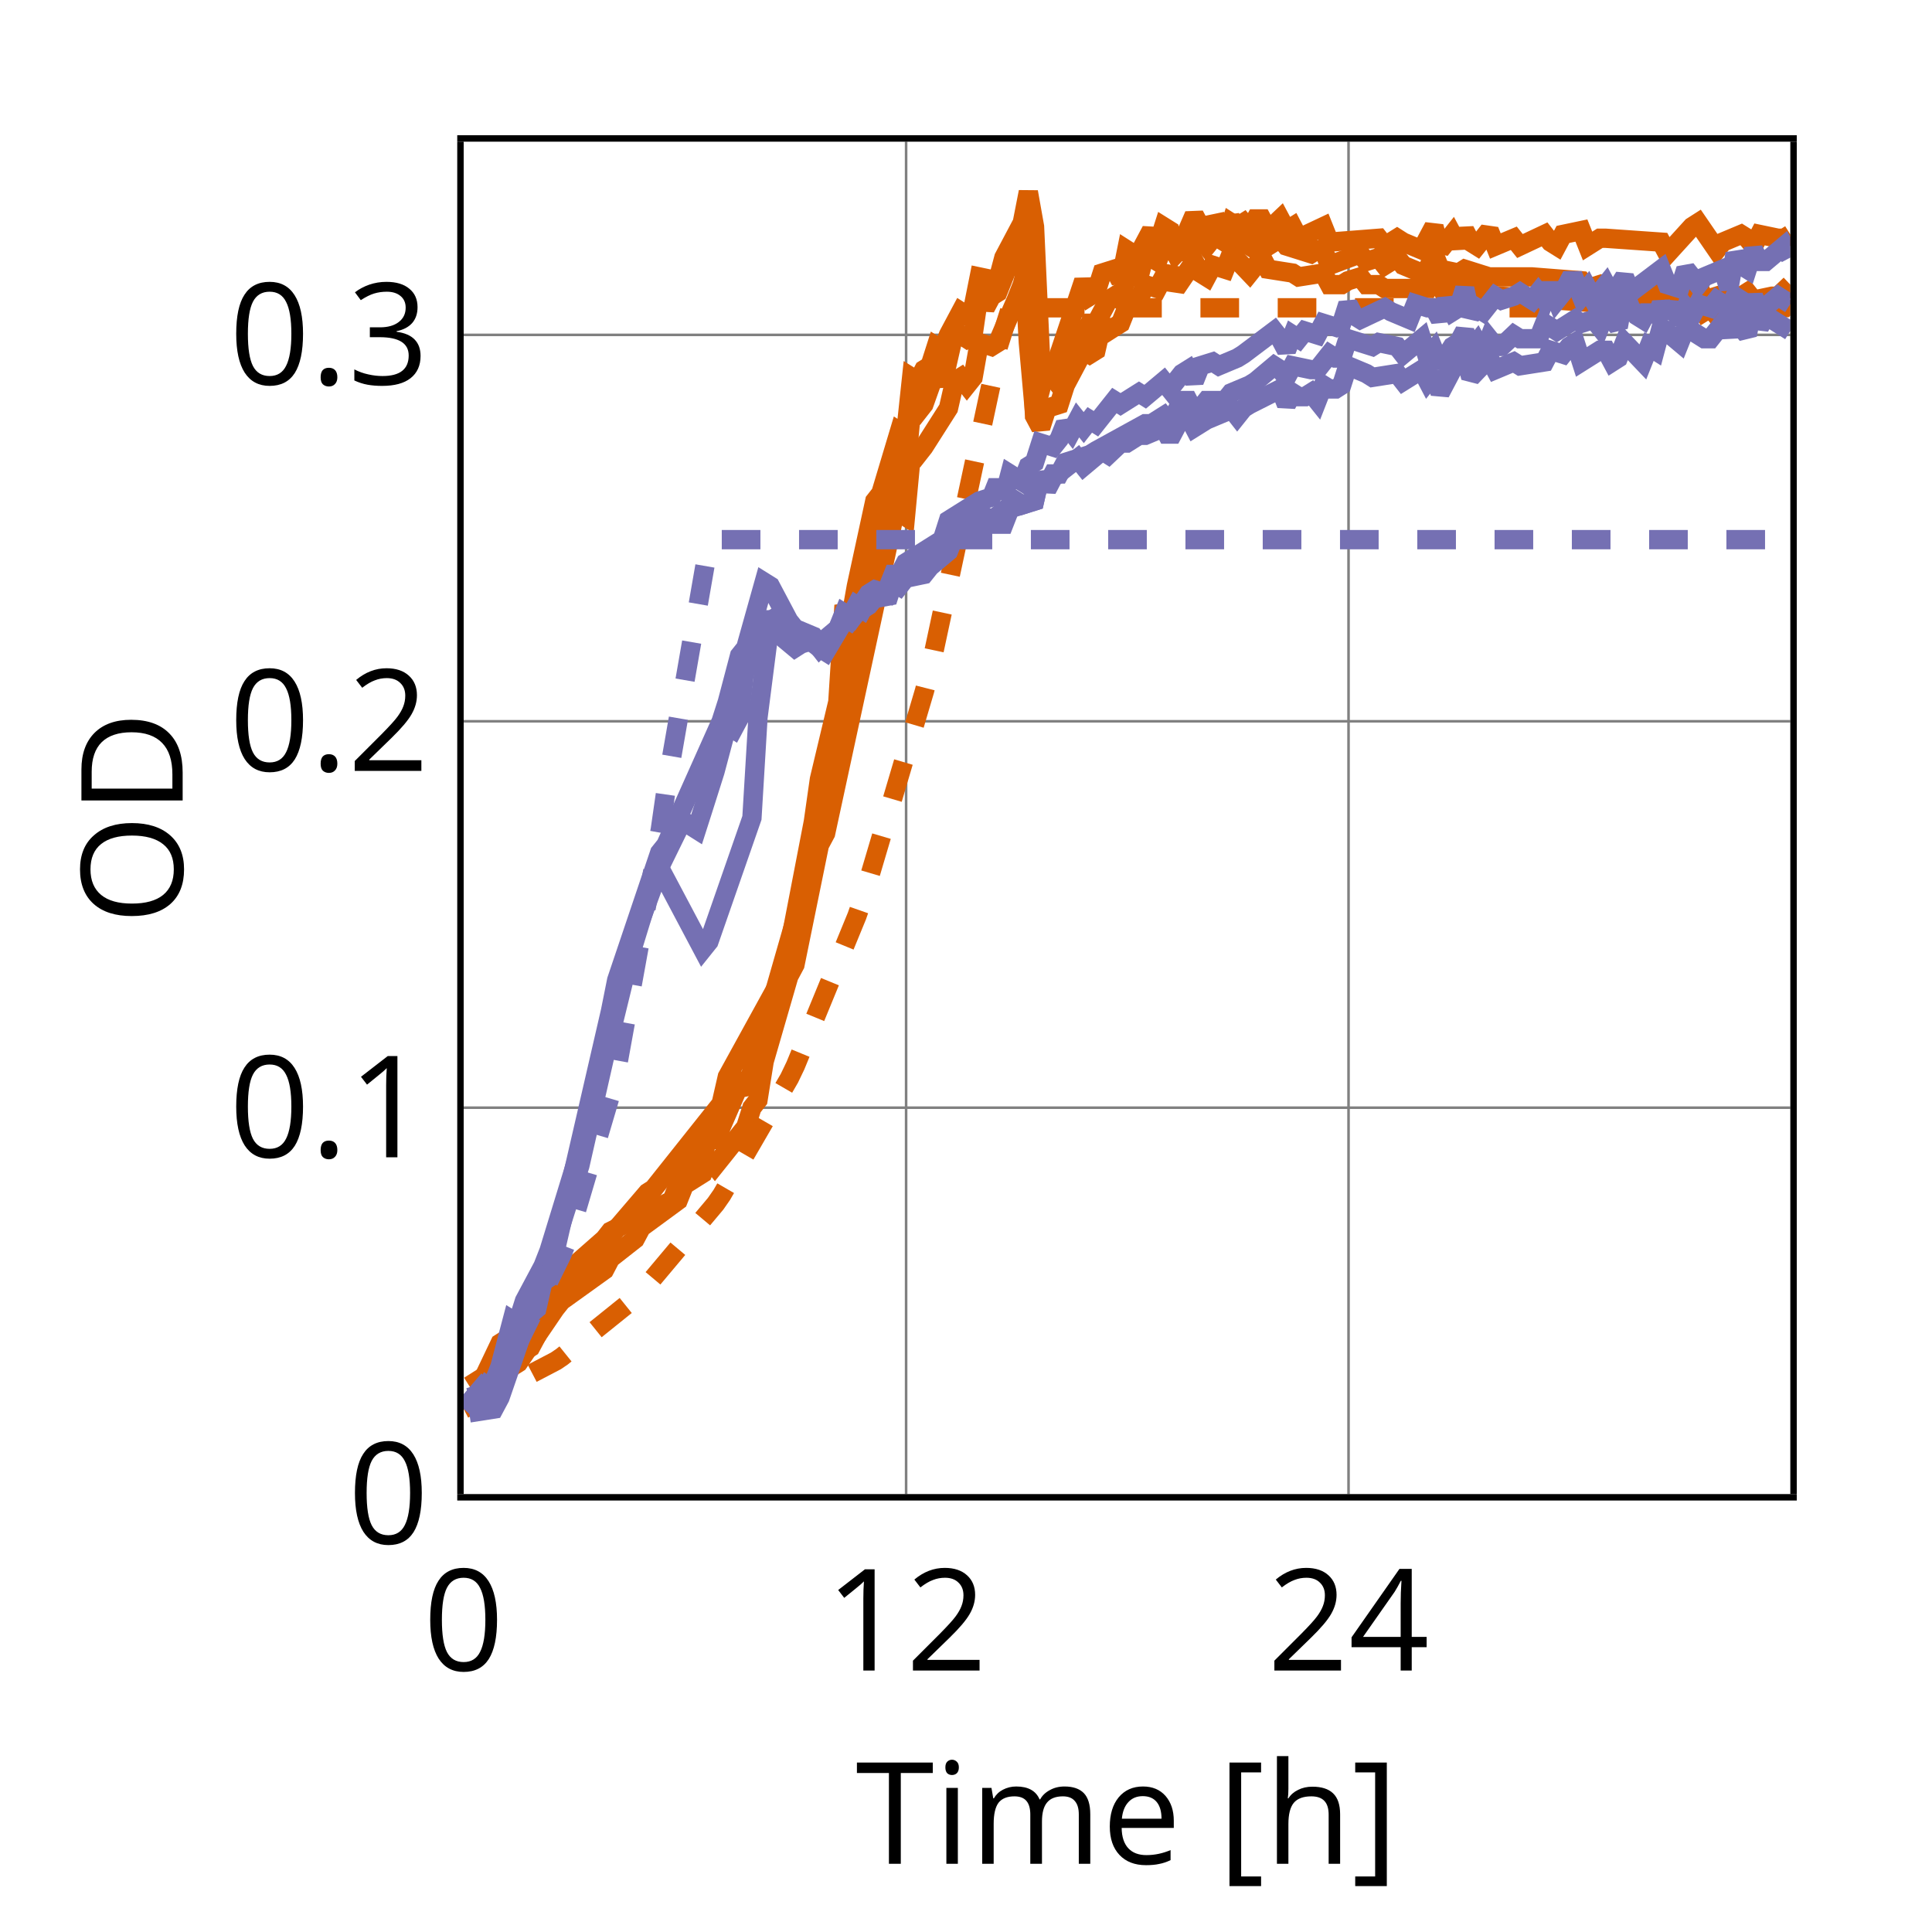
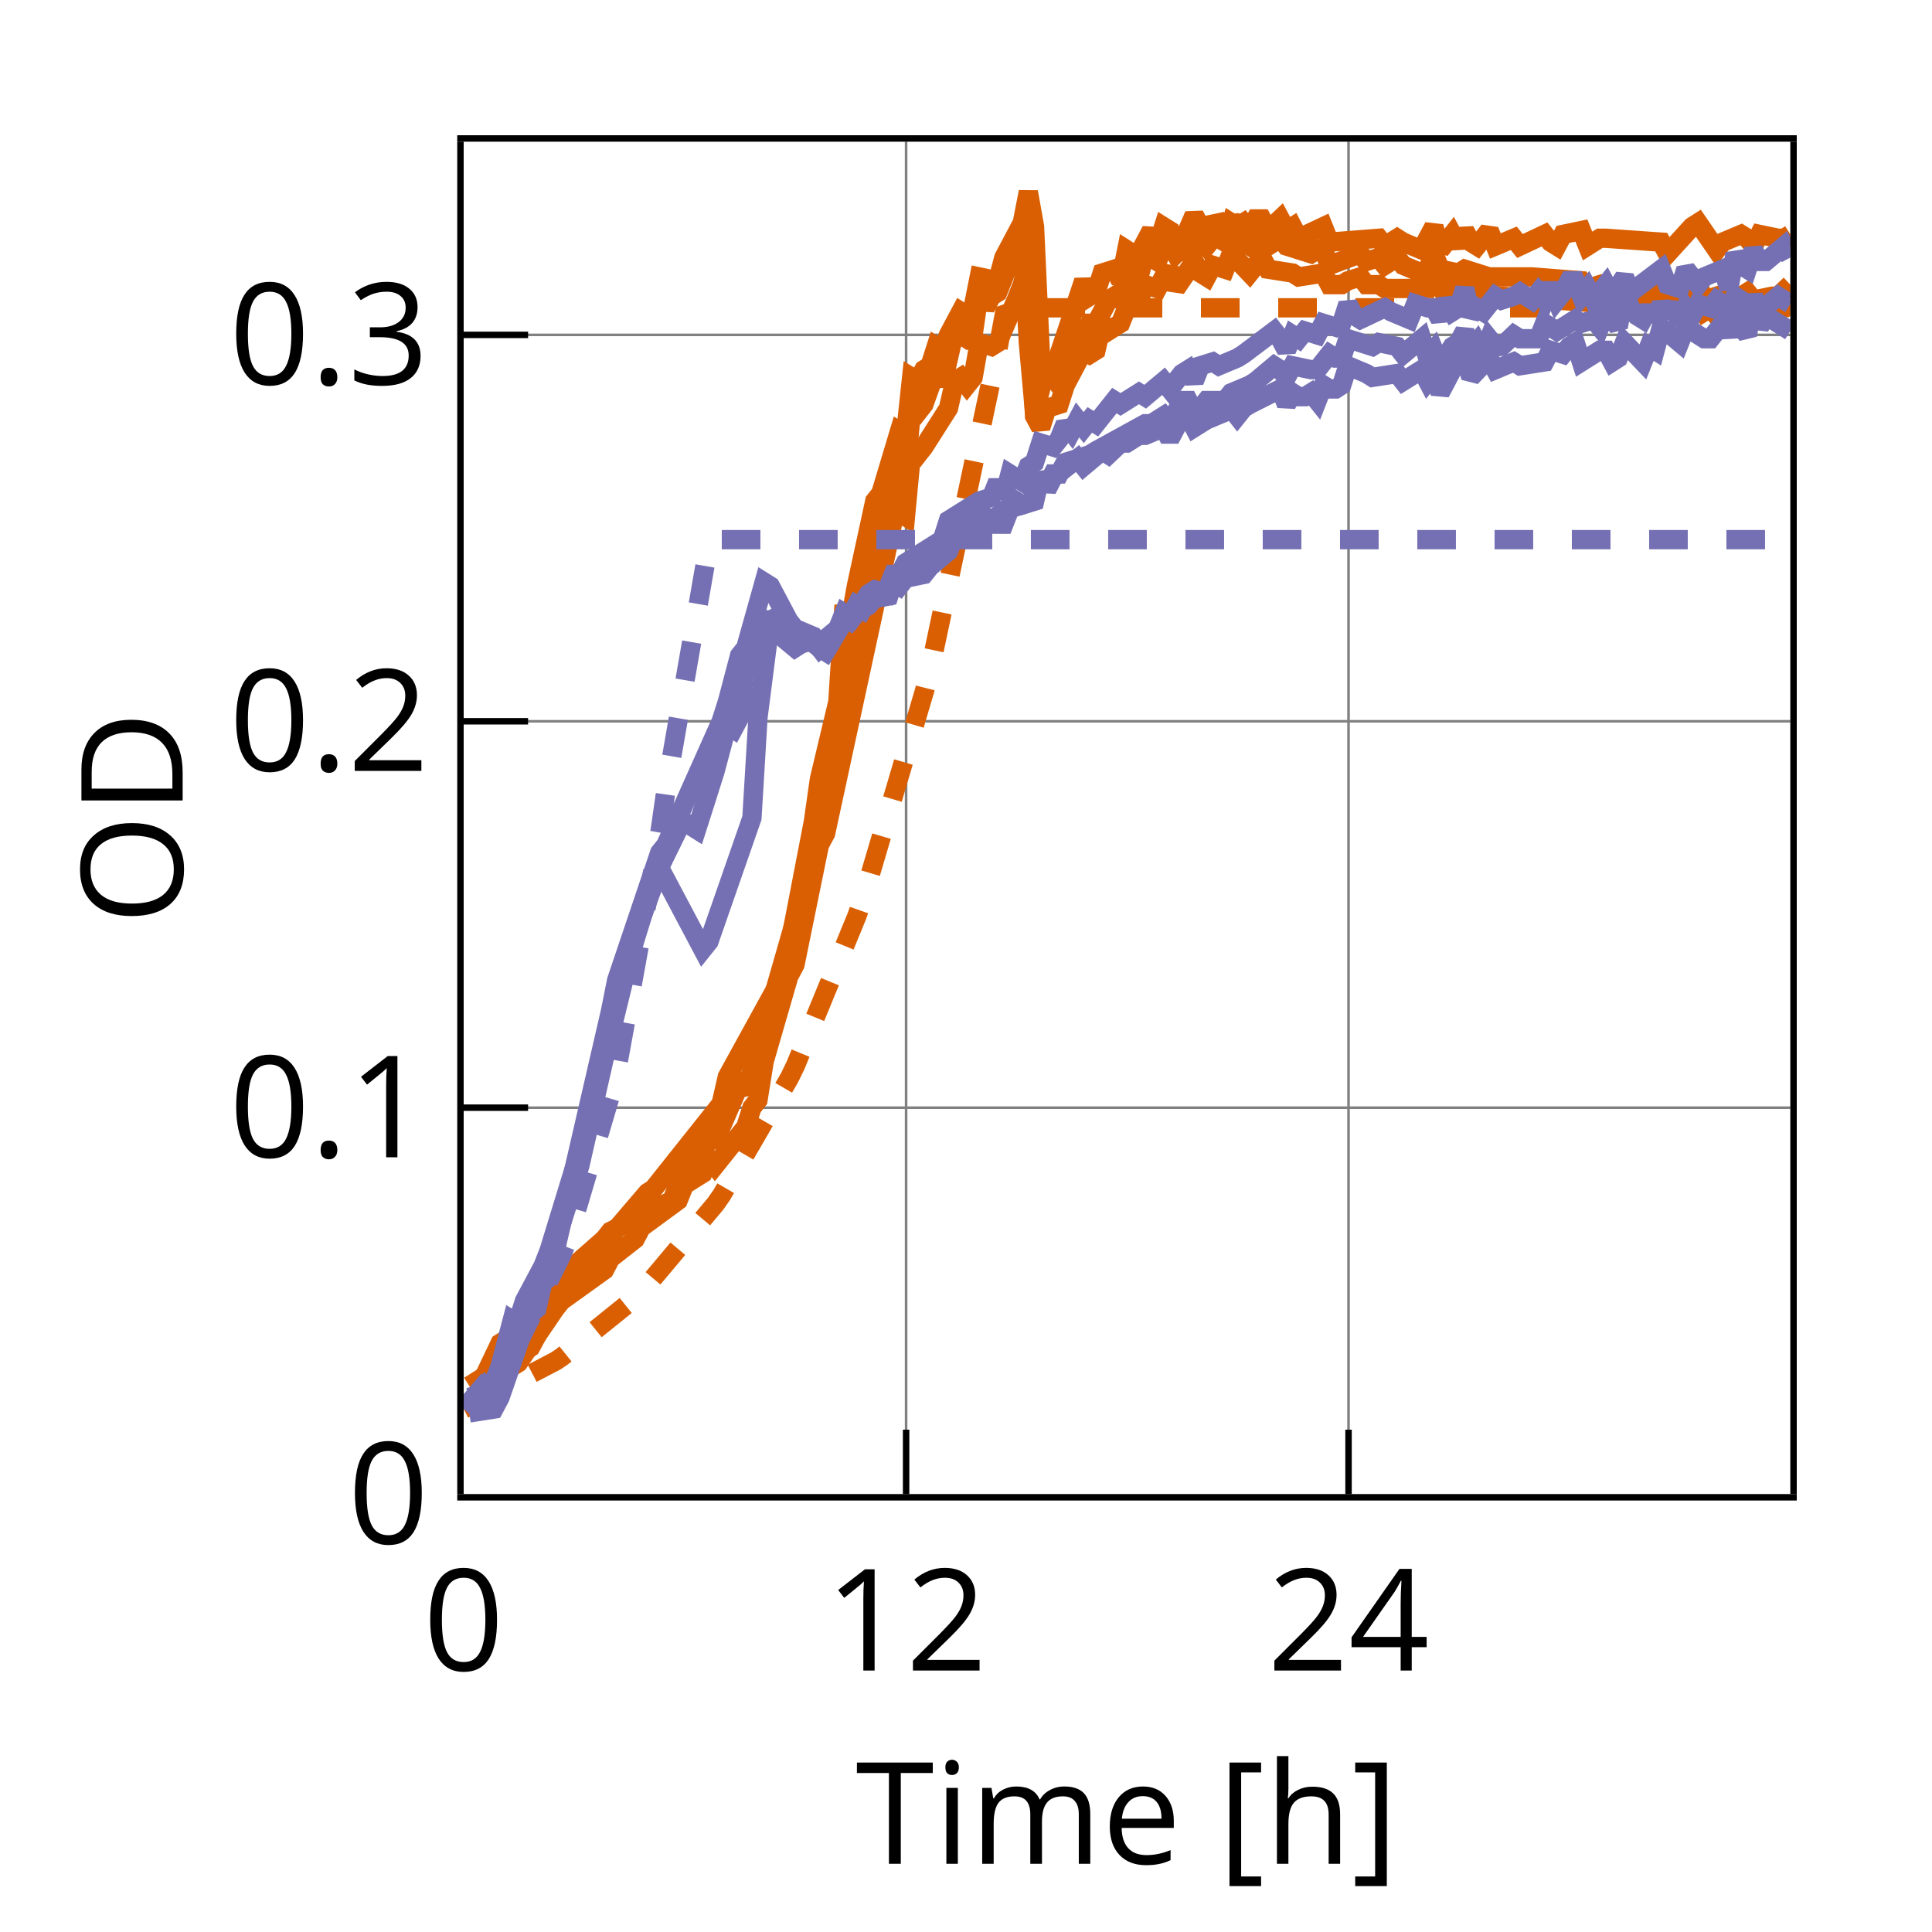
<svg xmlns="http://www.w3.org/2000/svg" class="main-svg" width="150" height="150" style="" viewBox="0 0 150 150">
  <rect x="0" y="0" width="150" height="150" style="fill: rgb(255, 255, 255); fill-opacity: 1;" />
-   <defs id="defs-ab59fe">
+   <defs id="defs-255ecd">
    <g class="clips">
-       <clipPath id="clipab59fexyplot" class="plotclip">
+       <clipPath id="clip255ecdxyplot" class="plotclip">
        <rect width="103" height="105" />
      </clipPath>
-       <clipPath class="axesclip" id="clipab59fex">
+       <clipPath class="axesclip" id="clip255ecdx">
        <rect x="36" y="0" width="103" height="150" />
      </clipPath>
-       <clipPath class="axesclip" id="clipab59fey">
+       <clipPath class="axesclip" id="clip255ecdy">
        <rect x="0" y="11" width="150" height="105" />
      </clipPath>
-       <clipPath class="axesclip" id="clipab59fexy">
+       <clipPath class="axesclip" id="clip255ecdxy">
        <rect x="36" y="11" width="103" height="105" />
      </clipPath>
    </g>
    <g class="gradients" />
    <g class="patterns" />
  </defs>
  <g class="bglayer" />
  <g class="layer-below">
    <g class="imagelayer" />
    <g class="shapelayer" />
  </g>
  <g class="cartesianlayer">
    <g class="subplot xy">
      <g class="layer-subplot">
        <g class="shapelayer" />
        <g class="imagelayer" />
      </g>
      <g class="minor-gridlayer">
        <g class="x" />
        <g class="y" />
      </g>
      <g class="gridlayer">
        <g class="x">
          <path class="xgrid crisp" transform="translate(70.35,0)" d="M0,11v105" style="stroke: rgb(128, 128, 128); stroke-opacity: 1; stroke-width: 0.2px;" />
          <path class="xgrid crisp" transform="translate(104.7,0)" d="M0,11v105" style="stroke: rgb(128, 128, 128); stroke-opacity: 1; stroke-width: 0.2px;" />
        </g>
        <g class="y">
          <path class="ygrid crisp" transform="translate(0,86)" d="M36,0h103" style="stroke: rgb(128, 128, 128); stroke-opacity: 1; stroke-width: 0.2px;" />
          <path class="ygrid crisp" transform="translate(0,56)" d="M36,0h103" style="stroke: rgb(128, 128, 128); stroke-opacity: 1; stroke-width: 0.2px;" />
          <path class="ygrid crisp" transform="translate(0,26)" d="M36,0h103" style="stroke: rgb(128, 128, 128); stroke-opacity: 1; stroke-width: 0.2px;" />
        </g>
      </g>
      <g class="zerolinelayer" />
      <g class="layer-between">
        <g class="shapelayer" />
        <g class="imagelayer" />
      </g>
      <path class="xlines-below" />
      <path class="ylines-below" />
      <g class="overlines-below" />
      <g class="xaxislayer-below" />
      <g class="yaxislayer-below" />
      <g class="overaxes-below" />
      <g class="overplot">
-         <g class="xy" transform="translate(36,11)" clip-path="url(#clipab59fexyplot)">
+         <g class="xy" transform="translate(36,11)" clip-path="url(#clip255ecdxyplot)">
          <g class="scatterlayer mlayer">
-             <g class="trace scatter trace6a350d" style="stroke-miterlimit: 2; opacity: 1;">
+             <g class="trace scatter trace15a59f" style="stroke-miterlimit: 2; opacity: 1;">
              <g class="fills" />
              <g class="errorbars" />
              <g class="lines">
                <path class="js-line" d="M0.43,97.5L0.91,97.8L1.39,96.3L2.82,93.3L3.29,93L4.25,92.7L4.72,92.1L5.2,91.8L5.68,90.6L7.11,88.8L7.59,88.2L8.06,88.2L8.54,87.3L10.93,85.2L11.4,84.6L16.17,82.2L16.65,81L18.08,78.9L18.56,79.2L19.04,76.5L19.51,78L19.99,76.5L21.42,73.2L21.9,73.8L28.1,52.2L28.58,47.4L30.49,41.7L30.96,37.2L32.39,31.8L32.87,29.4L33.83,25.8L34.3,25.8L34.78,20.7L35.26,21L35.73,20.4L36.69,17.7L37.16,18.9L38.12,14.7L38.6,15L39.07,15.3L39.55,15L40.03,11.7L40.5,12.9L40.98,12L41.46,11.7L41.94,10.5L43.37,6.9L43.84,15.6L44.32,21L44.8,19.2L45.28,16.8L45.75,17.7L46.23,16.5L48.14,10.8L48.61,12L49.09,11.7L49.57,10.2L50.52,9.9L51,10.8L51.48,8.4L51.95,8.7L52.43,8.7L53.39,6.9L53.86,8.1L54.34,6.6L54.82,6.9L55.29,9L56.72,5.7L57.2,6.6L58.63,6.3L59.11,7.2L59.59,6L60.06,6.6L60.54,6.3L61.02,6.9L61.5,6L61.97,6L62.45,6.9L63.4,6L63.88,6.9L64.36,6.6L64.83,7.5L66.74,6.6L67.22,7.8L71.04,7.5L71.51,8.1L72.47,7.5L72.94,7.8L74.38,8.4L74.85,7.5L75.33,6.6L75.81,8.4L76.76,7.2L77.24,8.1L77.72,6.9L78.19,7.8L78.67,8.1L79.15,7.5L79.62,6.9L80.1,8.1L81.53,7.5L82.01,8.1L83.92,7.2L84.39,7.8L84.87,8.1L85.35,7.2L86.78,6.9L87.26,8.1L88.21,7.5L88.69,7.5L92.98,7.8L93.46,8.7L95.37,6.6L95.84,6.3L97.28,8.4L97.75,7.8L99.18,7.2L99.66,7.5L100.14,8.1L100.61,7.2L102.05,7.5L102.52,7.5L103,7.2" style="vector-effect: none; fill: none; stroke: rgb(217, 95, 2); stroke-opacity: 1; stroke-width: 1.5px; opacity: 1;" />
              </g>
              <g class="points" />
              <g class="text" />
            </g>
-             <g class="trace scatter trace5ef911" style="stroke-miterlimit: 2; opacity: 1;">
+             <g class="trace scatter trace56b280" style="stroke-miterlimit: 2; opacity: 1;">
              <g class="fills" />
              <g class="errorbars" />
              <g class="lines">
                <path class="js-line" d="M0.43,96.6L5.2,93.6L5.68,92.7L7.11,90.6L7.59,90L10.93,87.6L11.4,86.7L13.31,85.2L13.79,84.3L16.65,82.2L17.13,81L18.56,80.1L19.04,78.9L19.51,79.5L19.99,78.9L20.47,78.3L21.9,76.5L22.38,75L22.85,74.4L23.33,71.4L25.24,64.8L25.72,63.9L27.62,54.6L28.1,53.7L33.35,29.4L33.83,28.8L34.3,29.1L34.78,24L35.26,24.3L35.73,23.7L37.64,20.7L38.12,18.6L38.6,18.3L39.07,18.9L39.55,18.3L40.03,15.6L40.98,15.9L41.46,15.6L42.89,12.3L43.37,11.1L43.84,9.3L44.32,21.3L44.8,22.2L45.28,20.7L46.23,20.4L46.71,18.9L48.14,16.2L48.61,16.5L49.09,16.2L49.57,14.1L50.05,14.7L50.52,14.4L51,14.1L51.48,12.9L52.43,12.3L52.91,11.1L53.86,11.4L54.34,10.5L54.82,9.9L55.29,11.4L56.72,9.3L57.2,10.2L57.68,10.5L58.16,9.6L59.11,9.9L59.59,8.7L61.02,10.2L61.5,9.6L61.97,9L62.45,9.9L64.36,10.2L64.83,10.5L66.74,10.2L67.22,11.1L68.17,11.1L68.65,10.8L69.61,10.5L70.08,11.1L71.04,11.1L71.51,11.4L74.85,11.4L75.33,10.5L76.28,12L76.76,11.1L77.24,11.7L77.72,11.1L78.19,11.4L80.1,12L80.58,12L89.17,12.6L89.64,12.9L95.84,12.3L96.32,13.2L96.8,12.9L97.28,13.5L98.23,12.6L98.71,13.2L102.52,12.9L103,12.3" style="vector-effect: none; fill: none; stroke: rgb(217, 95, 2); stroke-opacity: 1; stroke-width: 1.5px; opacity: 1;" />
              </g>
              <g class="points" />
              <g class="text" />
            </g>
-             <g class="trace scatter trace0da580" style="stroke-miterlimit: 2; opacity: 1;">
+             <g class="trace scatter trace4e49b9" style="stroke-miterlimit: 2; opacity: 1;">
              <g class="fills" />
              <g class="errorbars" />
              <g class="lines">
                <path class="js-line" d="M0.43,98.4L3.77,95.1L4.25,94.8L5.68,92.7L6.16,90.9L7.11,90.3L7.59,89.4L14.27,81.6L14.74,81.3L19.99,74.7L20.47,72.6L24.76,64.8L25.24,62.7L27.15,52.8L27.62,49.5L29.05,43.5L29.53,36L30.01,37.2L30.49,34.5L31.92,27.9L32.39,27.3L33.83,22.5L34.3,22.8L34.78,18.3L35.26,18.6L35.73,17.7L36.21,17.4L36.69,15.9L37.16,16.2L37.64,15L38.6,13.2L39.07,13.5L39.55,12.9L40.03,10.5L41.46,10.8L41.94,9L43.37,6.3L43.84,3.9L44.32,6.6L44.8,17.1L45.75,18.3L46.23,17.7L48.61,14.1L49.09,14.1L50.05,12.3L50.52,12L51,12.3L51.48,10.5L52.43,10.5L52.91,8.7L53.86,9.3L54.34,8.1L54.82,7.8L55.29,8.7L56.72,7.2L57.2,7.5L57.68,8.1L58.16,7.5L58.63,7.5L59.11,7.8L59.59,6.3L60.06,6.6L60.54,7.8L61.02,8.1L61.5,7.5L61.97,7.2L62.45,8.1L63.4,7.5L63.88,8.1L65.79,8.7L66.27,8.4L66.74,8.4L67.22,9.6L69.61,8.7L70.08,9.3L71.04,9L71.51,9.6L72.47,9L72.94,9.6L74.38,10.2L74.85,9.9L75.33,8.7L75.81,9.9L77.24,10.2L77.72,9.9L79.62,10.5L80.1,10.5L81.05,10.5L81.53,10.5L82.49,10.5L82.96,10.5L86.78,10.8L87.26,11.4L88.21,11.1L88.69,11.4L94.41,11.4L94.89,11.1L95.84,11.1L96.32,12.3L98.23,11.7L98.71,12.3L99.66,11.7L100.14,12.3L101.57,12L102.05,12L103,11.1" style="vector-effect: none; fill: none; stroke: rgb(217, 95, 2); stroke-opacity: 1; stroke-width: 1.5px; opacity: 1;" />
              </g>
              <g class="points" />
              <g class="text" />
            </g>
-             <g class="trace scatter trace4a236a" style="stroke-miterlimit: 2; opacity: 1;">
+             <g class="trace scatter trace3ffa22" style="stroke-miterlimit: 2; opacity: 1;">
              <g class="fills" />
              <g class="errorbars" />
              <g class="lines">
-                 <path class="js-line" d="M0,98.4L7.16,94.66L7.63,94.34L13.36,89.73L13.84,89.27L19.56,82.46L20.04,81.77L25.29,72.71L25.76,71.73L30.53,60.12L31.01,58.75L35.78,42.63L36.26,40.74L41.03,18.46L41.51,15.9L42.46,12.9L42.94,12.9L2163,12.9L2163,12.9" style="vector-effect: none; fill: none; stroke: rgb(217, 95, 2); stroke-opacity: 1; stroke-dasharray: 3px, 3px; stroke-width: 1.5px; opacity: 1;" />
+                 <path class="js-line" d="M0,98.4L7.16,94.66L7.63,94.34L13.36,89.73L13.84,89.27L19.56,82.46L20.04,81.77L25.28,72.71L25.76,71.73L30.53,60.12L31.01,58.76L35.78,42.63L36.26,40.74L41.51,15.9L41.98,13.4L43.41,12.9L43.89,12.9L2163,12.9" style="vector-effect: none; fill: none; stroke: rgb(217, 95, 2); stroke-opacity: 1; stroke-dasharray: 3px, 3px; stroke-width: 1.5px; opacity: 1;" />
              </g>
              <g class="points" />
              <g class="text" />
            </g>
-             <g class="trace scatter trace3b1474" style="stroke-miterlimit: 2; opacity: 1;">
+             <g class="trace scatter trace336072" style="stroke-miterlimit: 2; opacity: 1;">
              <g class="fills" />
              <g class="errorbars" />
              <g class="lines">
                <path class="js-line" d="M0.43,98.7L2.34,98.4L2.82,97.5L5.2,90.6L5.68,90L8.54,81L9.02,79.5L10.93,71.1L11.4,69.3L13.31,61.5L13.79,60.3L15.22,56.4L15.7,57.3L18.56,62.7L19.04,62.1L22.38,52.5L22.85,44.7L23.81,37.2L24.28,36.9L24.76,36.6L25.24,37.5L27.62,39.3L28.1,39.6L29.53,37.2L30.01,37.2L31.44,35.1L31.92,34.8L32.87,35.1L33.35,33.9L35.26,33.3L35.73,32.7L36.69,31.5L37.16,31.8L37.64,31.5L38.12,30.3L40.5,29.1L40.98,29.4L42.89,27.9L43.37,28.2L44.32,27.9L44.8,25.8L45.28,27L45.75,26.1L47.66,24.6L48.14,25.2L49.57,24L50.05,24.3L51,23.4L51.48,23.4L52.43,22.8L52.91,22.8L54.34,22.2L54.82,23.1L55.77,21.3L56.25,21.3L56.72,22.2L57.2,21.9L57.68,21.6L59.11,21L59.59,20.7L60.06,21.3L60.54,20.7L61.02,20.4L63.4,19.2L63.88,20.4L64.36,19.5L64.83,19.8L65.31,19.8L65.79,19.5L66.27,20.1L66.74,18.9L67.22,19.2L67.7,19.2L68.17,18.9L68.65,17.4L70.08,18L70.56,18.3L72.47,18L72.94,18.6L74.38,17.7L74.85,18.6L75.33,18L75.81,19.5L76.76,17.7L77.24,17.1L77.72,16.5L78.19,18.3L79.62,16.8L80.1,17.7L81.53,17.1L82.01,17.4L83.92,17.1L84.39,16.2L85.35,16.5L85.83,15.9L86.3,15.6L86.78,17.1L88.21,16.2L88.69,16.2L89.17,17.1L89.64,16.8L90.12,15.6L91.55,17.1L92.03,15.9L92.5,16.2L92.98,14.4L94.41,15.6L94.89,14.4L96.32,15.3L96.8,15.3L97.75,14.1L98.23,15L98.71,13.8L99.18,14.4L99.66,15L100.14,12.6L100.61,14.4L101.09,13.5L101.57,13.8L102.05,14.1L103,14.7" style="vector-effect: none; fill: none; stroke: rgb(117, 112, 179); stroke-opacity: 1; stroke-width: 1.5px; opacity: 1;" />
              </g>
              <g class="points" />
              <g class="text" />
            </g>
-             <g class="trace scatter tracef7fed2" style="stroke-miterlimit: 2; opacity: 1;">
+             <g class="trace scatter trace1c405a" style="stroke-miterlimit: 2; opacity: 1;">
              <g class="fills" />
              <g class="errorbars" />
              <g class="lines">
                <path class="js-line" d="M0.43,97.5L1.39,97.5L1.86,96.6L2.34,96.9L2.82,96L4.72,90L5.2,89.1L6.16,87.3L6.63,86.1L9.02,78.3L9.5,76.8L11.4,69L11.88,66.6L14.27,58.8L14.74,57.3L16.65,53.4L17.13,52.8L18.08,53.4L18.56,51.9L19.51,48.9L19.99,47.1L20.47,45.3L20.94,45.6L21.42,44.7L21.9,40.2L22.38,40.5L22.85,39.6L23.81,36.6L24.28,38.1L25.72,39.3L26.19,39L27.15,38.7L27.62,39.3L29.05,37.8L29.53,36.9L30.01,37.2L30.49,36.6L31.44,36L31.92,35.4L32.39,35.1L32.87,35.7L33.35,34.2L33.83,34.5L34.3,33.9L35.73,33.6L36.21,33L37.64,31.8L38.12,30.6L39.55,30L40.03,29.7L41.94,29.7L42.41,28.5L44.32,27.9L44.8,25.8L45.28,26.7L45.75,25.8L46.23,25.8L46.71,24.9L48.61,24.3L49.09,24L52.91,21.9L53.39,21.9L54.34,21.3L54.82,21.9L55.77,20.1L56.25,20.1L56.72,21L57.2,20.7L57.68,20.1L59.11,20.1L59.59,19.5L61.02,18.9L61.5,18.6L62.93,17.4L63.4,17.7L63.88,18.3L64.36,17.4L65.79,17.7L66.27,17.7L67.22,16.5L67.7,16.8L68.17,16.8L68.65,15.3L70.56,15.9L71.04,15.6L72.47,15.9L72.94,16.5L74.38,15.3L74.85,16.8L75.33,16.2L75.81,17.4L76.76,15.9L77.24,15.6L77.72,14.7L78.19,16.2L78.67,15.6L79.15,16.5L79.62,15.3L80.1,15.9L80.58,15.9L81.53,15L82.01,15.3L83.44,15.3L83.92,14.1L84.87,14.7L85.35,14.4L86.3,13.8L86.78,14.1L87.73,13.8L88.21,14.4L88.69,13.2L89.17,13.8L89.64,14.4L90.12,11.7L90.6,12.9L91.07,13.5L91.55,13.8L92.03,12.9L92.5,13.8L92.98,12.6L93.46,13.5L93.94,12.6L94.41,14.1L94.89,12.9L95.37,13.5L95.84,12.6L96.8,12.9L97.28,12.3L98.23,12.9L98.71,12L99.18,12.3L99.66,13.5L100.14,12L100.61,13.2L102.05,12L102.52,12.3L103,12.6" style="vector-effect: none; fill: none; stroke: rgb(117, 112, 179); stroke-opacity: 1; stroke-width: 1.5px; opacity: 1;" />
              </g>
              <g class="points" />
              <g class="text" />
            </g>
-             <g class="trace scatter trace0ea462" style="stroke-miterlimit: 2; opacity: 1;">
+             <g class="trace scatter tracea1d19b" style="stroke-miterlimit: 2; opacity: 1;">
              <g class="fills" />
              <g class="errorbars" />
              <g class="lines">
                <path class="js-line" d="M0.43,97.5L1.39,97.2L1.86,96.6L2.34,96.3L2.82,95.1L3.77,91.5L4.25,91.8L5.68,90.6L6.16,88.5L6.63,88.2L7.11,86.1L11.4,67.5L11.88,65.1L15.22,55.2L15.7,54.6L19.99,45L20.47,43.5L21.42,39.9L21.9,39.3L23.33,34.2L23.81,34.5L25.24,37.2L25.72,37.8L27.15,38.4L27.62,39L29.05,37.8L29.53,36.6L30.01,36.9L30.49,36L30.96,36.3L31.44,35.4L32.87,34.8L33.35,33.6L33.83,33.6L34.3,32.7L37.16,30.9L37.64,29.4L39.55,28.2L40.03,27.9L40.98,27.6L41.46,26.4L41.94,27.6L42.41,25.8L43.37,26.4L43.84,25.2L44.32,24.9L44.8,23.4L45.75,23.7L46.23,23.1L46.71,21.9L47.18,22.5L47.66,21.6L48.14,22.2L48.61,21.6L49.09,21.9L50.52,20.1L51,20.4L52.43,19.5L52.91,19.8L54.34,18.6L54.82,19.2L55.77,18L56.25,17.7L56.72,18.6L57.2,17.4L58.16,17.1L58.63,17.4L60.06,16.8L60.54,16.5L62.93,14.7L63.4,15.3L63.88,16.2L64.36,15L64.83,15.3L65.31,14.7L66.27,15L66.74,14.1L67.7,14.4L68.17,14.1L68.65,12.6L69.13,13.5L69.61,13.8L71.51,12.9L71.99,13.2L73.42,13.8L73.9,12.6L74.85,12.9L75.33,12.9L75.81,13.8L76.28,12.3L76.76,13.2L77.24,12.9L77.72,11.4L78.19,13.5L78.67,12.9L79.15,13.2L80.1,12L80.58,12.3L81.53,12L82.01,11.7L82.96,12.3L83.44,11.7L83.92,12.3L84.39,11.1L84.87,12.3L85.35,11.7L85.83,10.8L86.3,10.8L86.78,12L87.26,11.4L87.73,12.3L88.69,11.1L89.17,12L90.12,10.5L90.6,11.7L92.98,9.9L93.46,11.1L94.41,11.4L94.89,9.9L95.84,11.1L96.32,10.5L97.75,9.9L98.23,11.4L98.71,8.7L99.18,9.6L99.66,9.9L100.14,8.4L100.61,9.3L101.09,9.3L102.52,8.1L103,9" style="vector-effect: none; fill: none; stroke: rgb(117, 112, 179); stroke-opacity: 1; stroke-width: 1.5px; opacity: 1;" />
              </g>
              <g class="points" />
              <g class="text" />
            </g>
-             <g class="trace scatter trace0dcd52" style="stroke-miterlimit: 2; opacity: 1;">
+             <g class="trace scatter trace0b0ff5" style="stroke-miterlimit: 2; opacity: 1;">
              <g class="fills" />
              <g class="errorbars" />
              <g class="lines">
-                 <path class="js-line" d="M0,98.4L3.82,93.91L4.29,93.17L7.63,86.39L8.11,85.15L11.45,73.86L11.93,71.81L15.27,53.39L15.74,50.12L19.08,30.93L19.56,30.9L2163,30.9" style="vector-effect: none; fill: none; stroke: rgb(117, 112, 179); stroke-opacity: 1; stroke-dasharray: 3px, 3px; stroke-width: 1.5px; opacity: 1;" />
+                 <path class="js-line" d="M0,98.4L3.82,93.91L4.29,93.17L7.63,86.39L8.11,85.15L11.45,73.86L11.93,71.81L15.27,53.39L15.74,50.12L19.08,30.93L19.56,30.9L2163,30.9L2163,30.9" style="vector-effect: none; fill: none; stroke: rgb(117, 112, 179); stroke-opacity: 1; stroke-dasharray: 3px, 3px; stroke-width: 1.5px; opacity: 1;" />
              </g>
              <g class="points" />
              <g class="text" />
            </g>
          </g>
        </g>
      </g>
      <path class="xlines-above crisp" d="M35.5,116.25H139.5M35.5,10.75H139.5" style="fill: none; stroke-width: 0.5px; stroke: rgb(0, 0, 0); stroke-opacity: 1;" />
      <path class="ylines-above crisp" d="M35.75,11V116M139.25,11V116" style="fill: none; stroke-width: 0.5px; stroke: rgb(0, 0, 0); stroke-opacity: 1;" />
      <g class="overlines-above" />
      <g class="xaxislayer-above">
+         <path class="xtick ticks crisp" d="M0,116v-5" transform="translate(70.35,0)" style="stroke: rgb(0, 0, 0); stroke-opacity: 1; stroke-width: 0.5px;" />
+         <path class="xtick ticks crisp" d="M0,116v-5" transform="translate(104.7,0)" style="stroke: rgb(0, 0, 0); stroke-opacity: 1; stroke-width: 0.5px;" />
        <g class="xtick">
          <text text-anchor="middle" x="0" y="129.7" transform="translate(36,0)" style="font-family: 'Open Sans', verdana, arial, sans-serif; font-size: 11px; fill: rgb(0, 0, 0); fill-opacity: 1; white-space: pre; opacity: 1;">0</text>
        </g>
        <g class="xtick">
          <text text-anchor="middle" x="0" y="129.7" style="font-family: 'Open Sans', verdana, arial, sans-serif; font-size: 11px; fill: rgb(0, 0, 0); fill-opacity: 1; white-space: pre; opacity: 1;" transform="translate(70.35,0)">12</text>
        </g>
        <g class="xtick">
          <text text-anchor="middle" x="0" y="129.7" style="font-family: 'Open Sans', verdana, arial, sans-serif; font-size: 11px; fill: rgb(0, 0, 0); fill-opacity: 1; white-space: pre; opacity: 1;" transform="translate(104.7,0)">24</text>
        </g>
      </g>
      <g class="yaxislayer-above">
+         <path class="ytick ticks crisp" d="M36,0h5" transform="translate(0,86)" style="stroke: rgb(0, 0, 0); stroke-opacity: 1; stroke-width: 0.5px;" />
+         <path class="ytick ticks crisp" d="M36,0h5" transform="translate(0,56)" style="stroke: rgb(0, 0, 0); stroke-opacity: 1; stroke-width: 0.5px;" />
+         <path class="ytick ticks crisp" d="M36,0h5" transform="translate(0,26)" style="stroke: rgb(0, 0, 0); stroke-opacity: 1; stroke-width: 0.5px;" />
        <g class="ytick">
          <text text-anchor="end" x="33.3" y="3.85" transform="translate(0,116)" style="font-family: 'Open Sans', verdana, arial, sans-serif; font-size: 11px; fill: rgb(0, 0, 0); fill-opacity: 1; white-space: pre; opacity: 1;">0</text>
        </g>
        <g class="ytick">
          <text text-anchor="end" x="33.3" y="3.85" style="font-family: 'Open Sans', verdana, arial, sans-serif; font-size: 11px; fill: rgb(0, 0, 0); fill-opacity: 1; white-space: pre; opacity: 1;" transform="translate(0,86)">0.1</text>
        </g>
        <g class="ytick">
          <text text-anchor="end" x="33.3" y="3.85" style="font-family: 'Open Sans', verdana, arial, sans-serif; font-size: 11px; fill: rgb(0, 0, 0); fill-opacity: 1; white-space: pre; opacity: 1;" transform="translate(0,56)">0.2</text>
        </g>
        <g class="ytick">
          <text text-anchor="end" x="33.3" y="3.85" style="font-family: 'Open Sans', verdana, arial, sans-serif; font-size: 11px; fill: rgb(0, 0, 0); fill-opacity: 1; white-space: pre; opacity: 1;" transform="translate(0,26)">0.3</text>
        </g>
      </g>
      <g class="overaxes-above" />
    </g>
  </g>
  <g class="polarlayer" />
  <g class="smithlayer" />
  <g class="ternarylayer" />
  <g class="geolayer" />
  <g class="funnelarealayer" />
  <g class="pielayer" />
  <g class="iciclelayer" />
  <g class="treemaplayer" />
  <g class="sunburstlayer" />
  <g class="glimages" />
-   <defs id="topdefs-ab59fe">
+   <defs id="topdefs-255ecd">
    <g class="clips" />
  </defs>
  <g class="layer-above">
    <g class="imagelayer" />
    <g class="shapelayer" />
  </g>
  <g class="infolayer">
    <g class="g-gtitle" />
    <g class="g-xtitle" transform="translate(0,4.55)">
      <text class="xtitle" x="87.5" y="140.153" text-anchor="middle" style="opacity: 1; font-family: 'Open Sans', verdana, arial, sans-serif; font-size: 11px; fill: rgb(0, 0, 0); fill-opacity: 1; white-space: pre;">Time [h]</text>
    </g>
    <g class="g-ytitle">
      <text class="ytitle" transform="rotate(-90,14.18125,63.5)" x="14.181" y="63.5" text-anchor="middle" style="opacity: 1; font-family: 'Open Sans', verdana, arial, sans-serif; font-size: 11px; fill: rgb(0, 0, 0); fill-opacity: 1; white-space: pre;">OD</text>
    </g>
  </g>
</svg>
